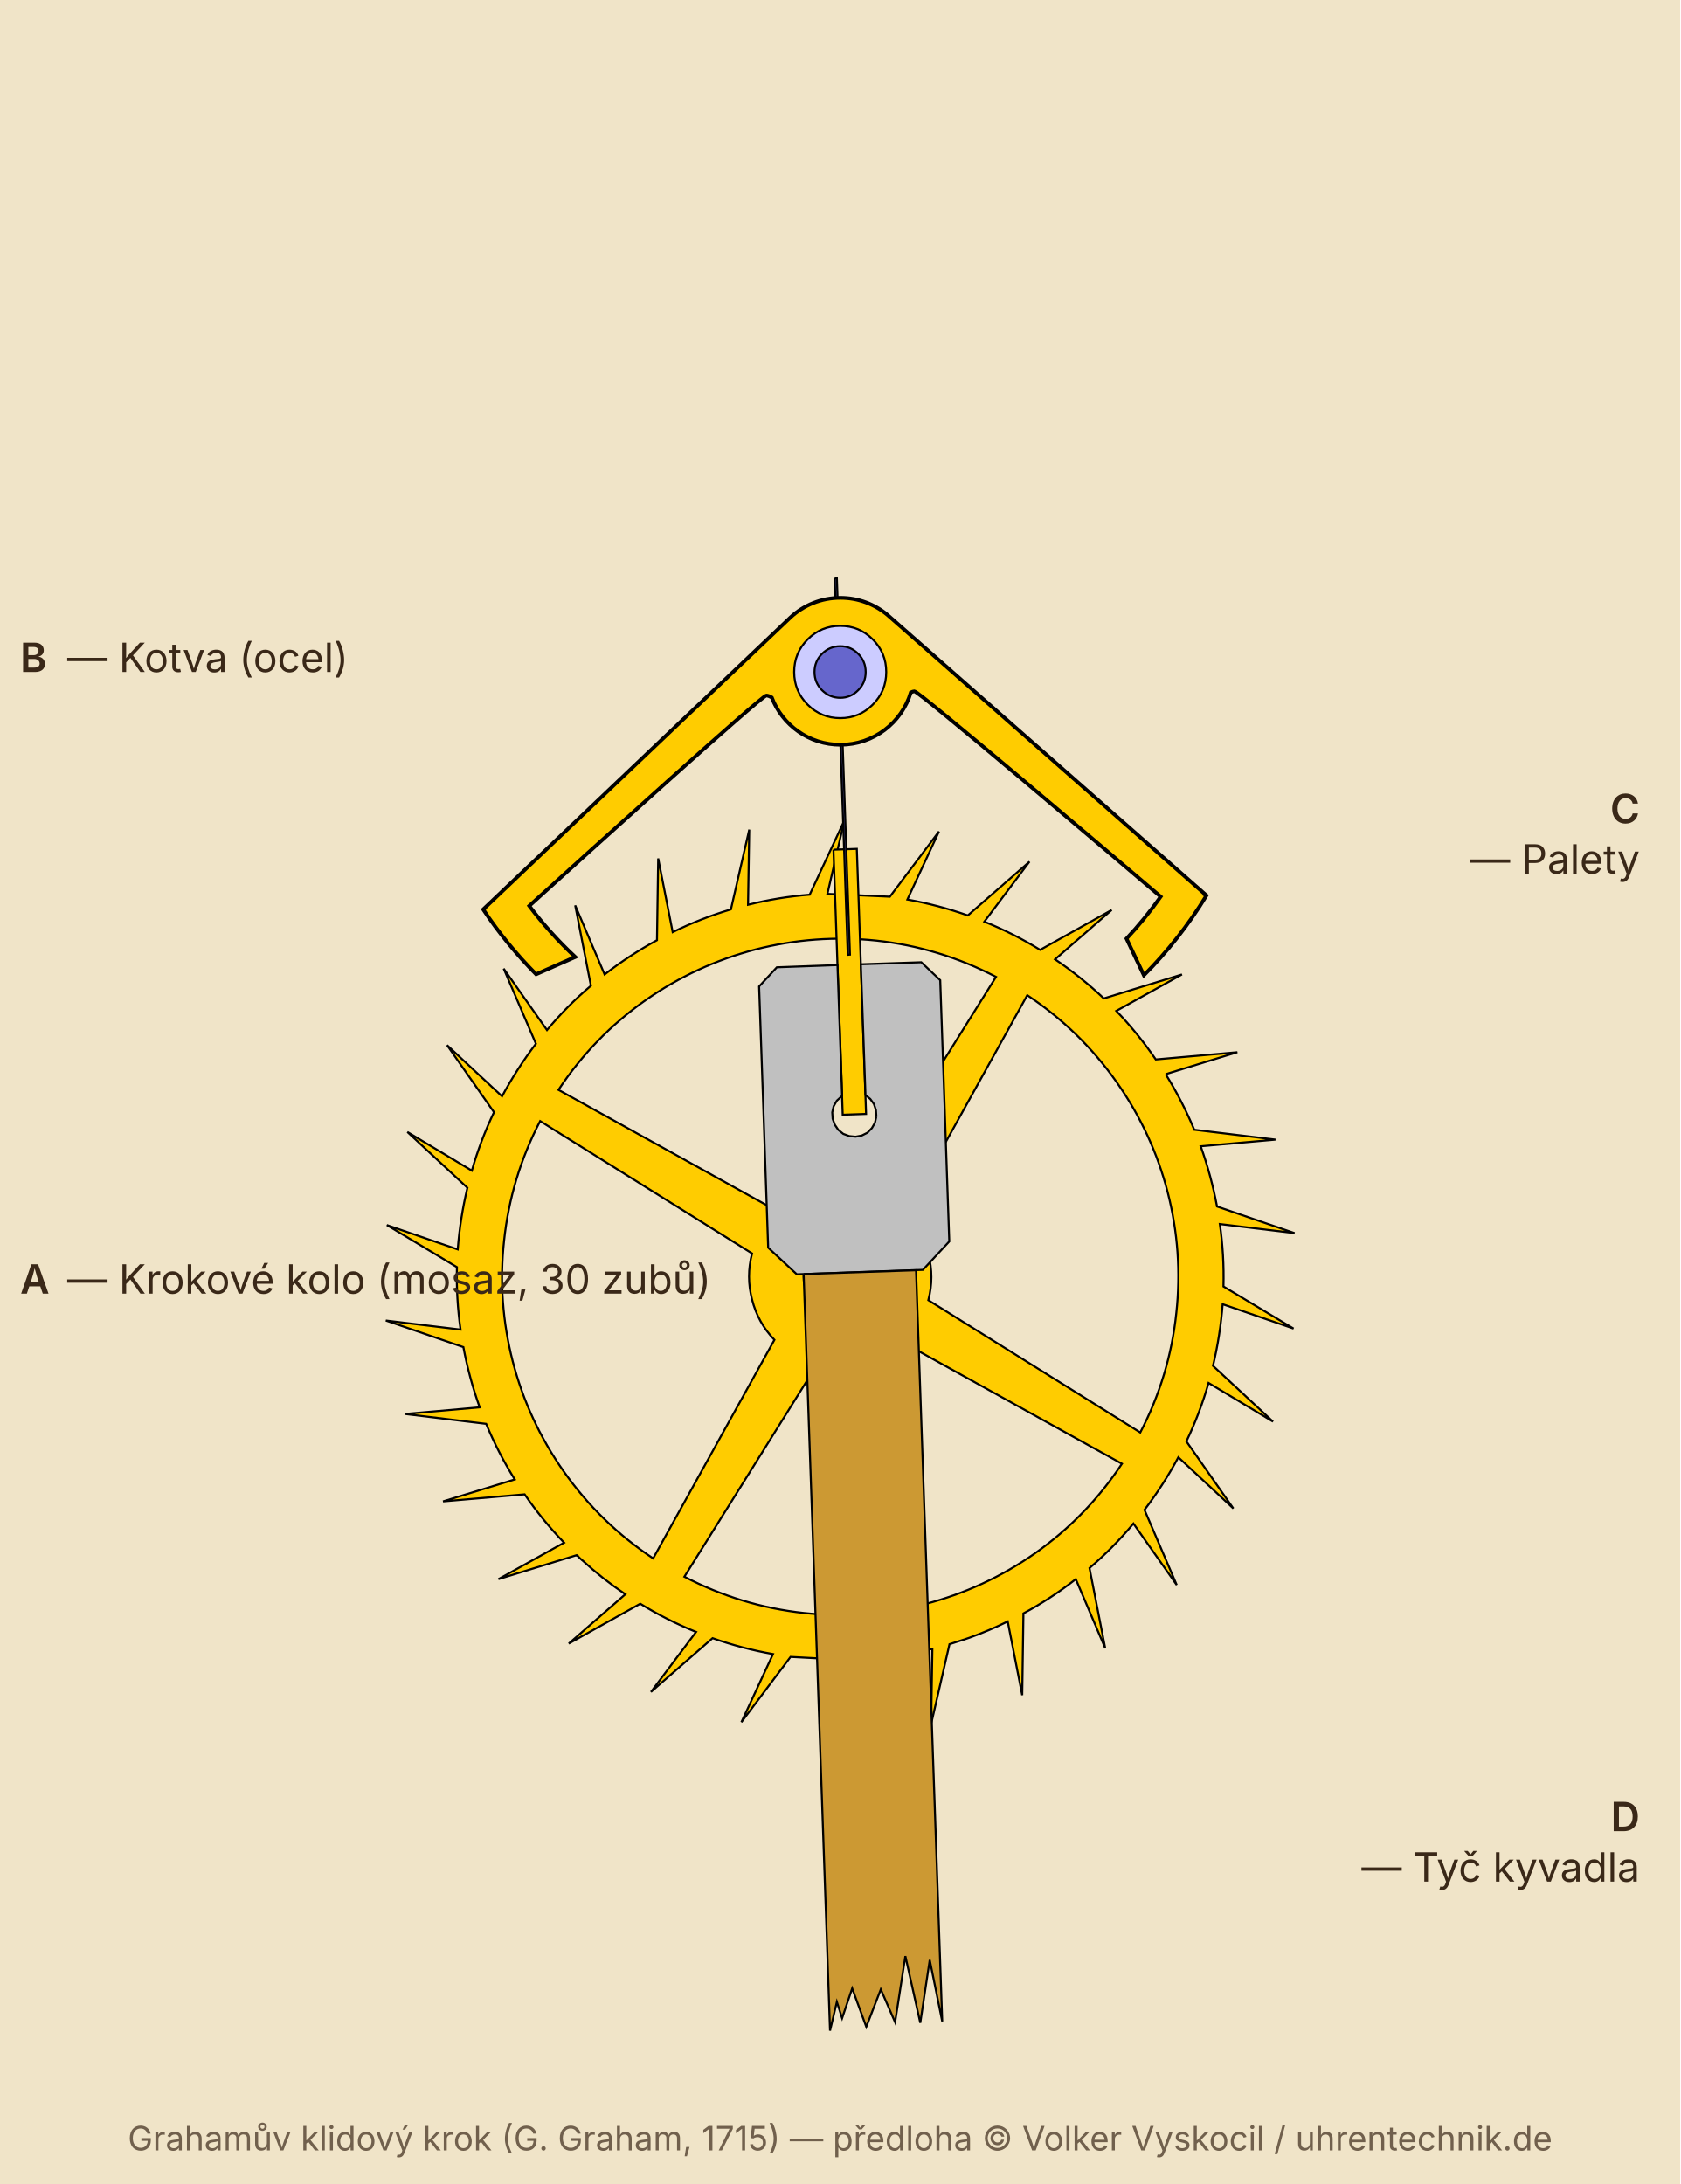
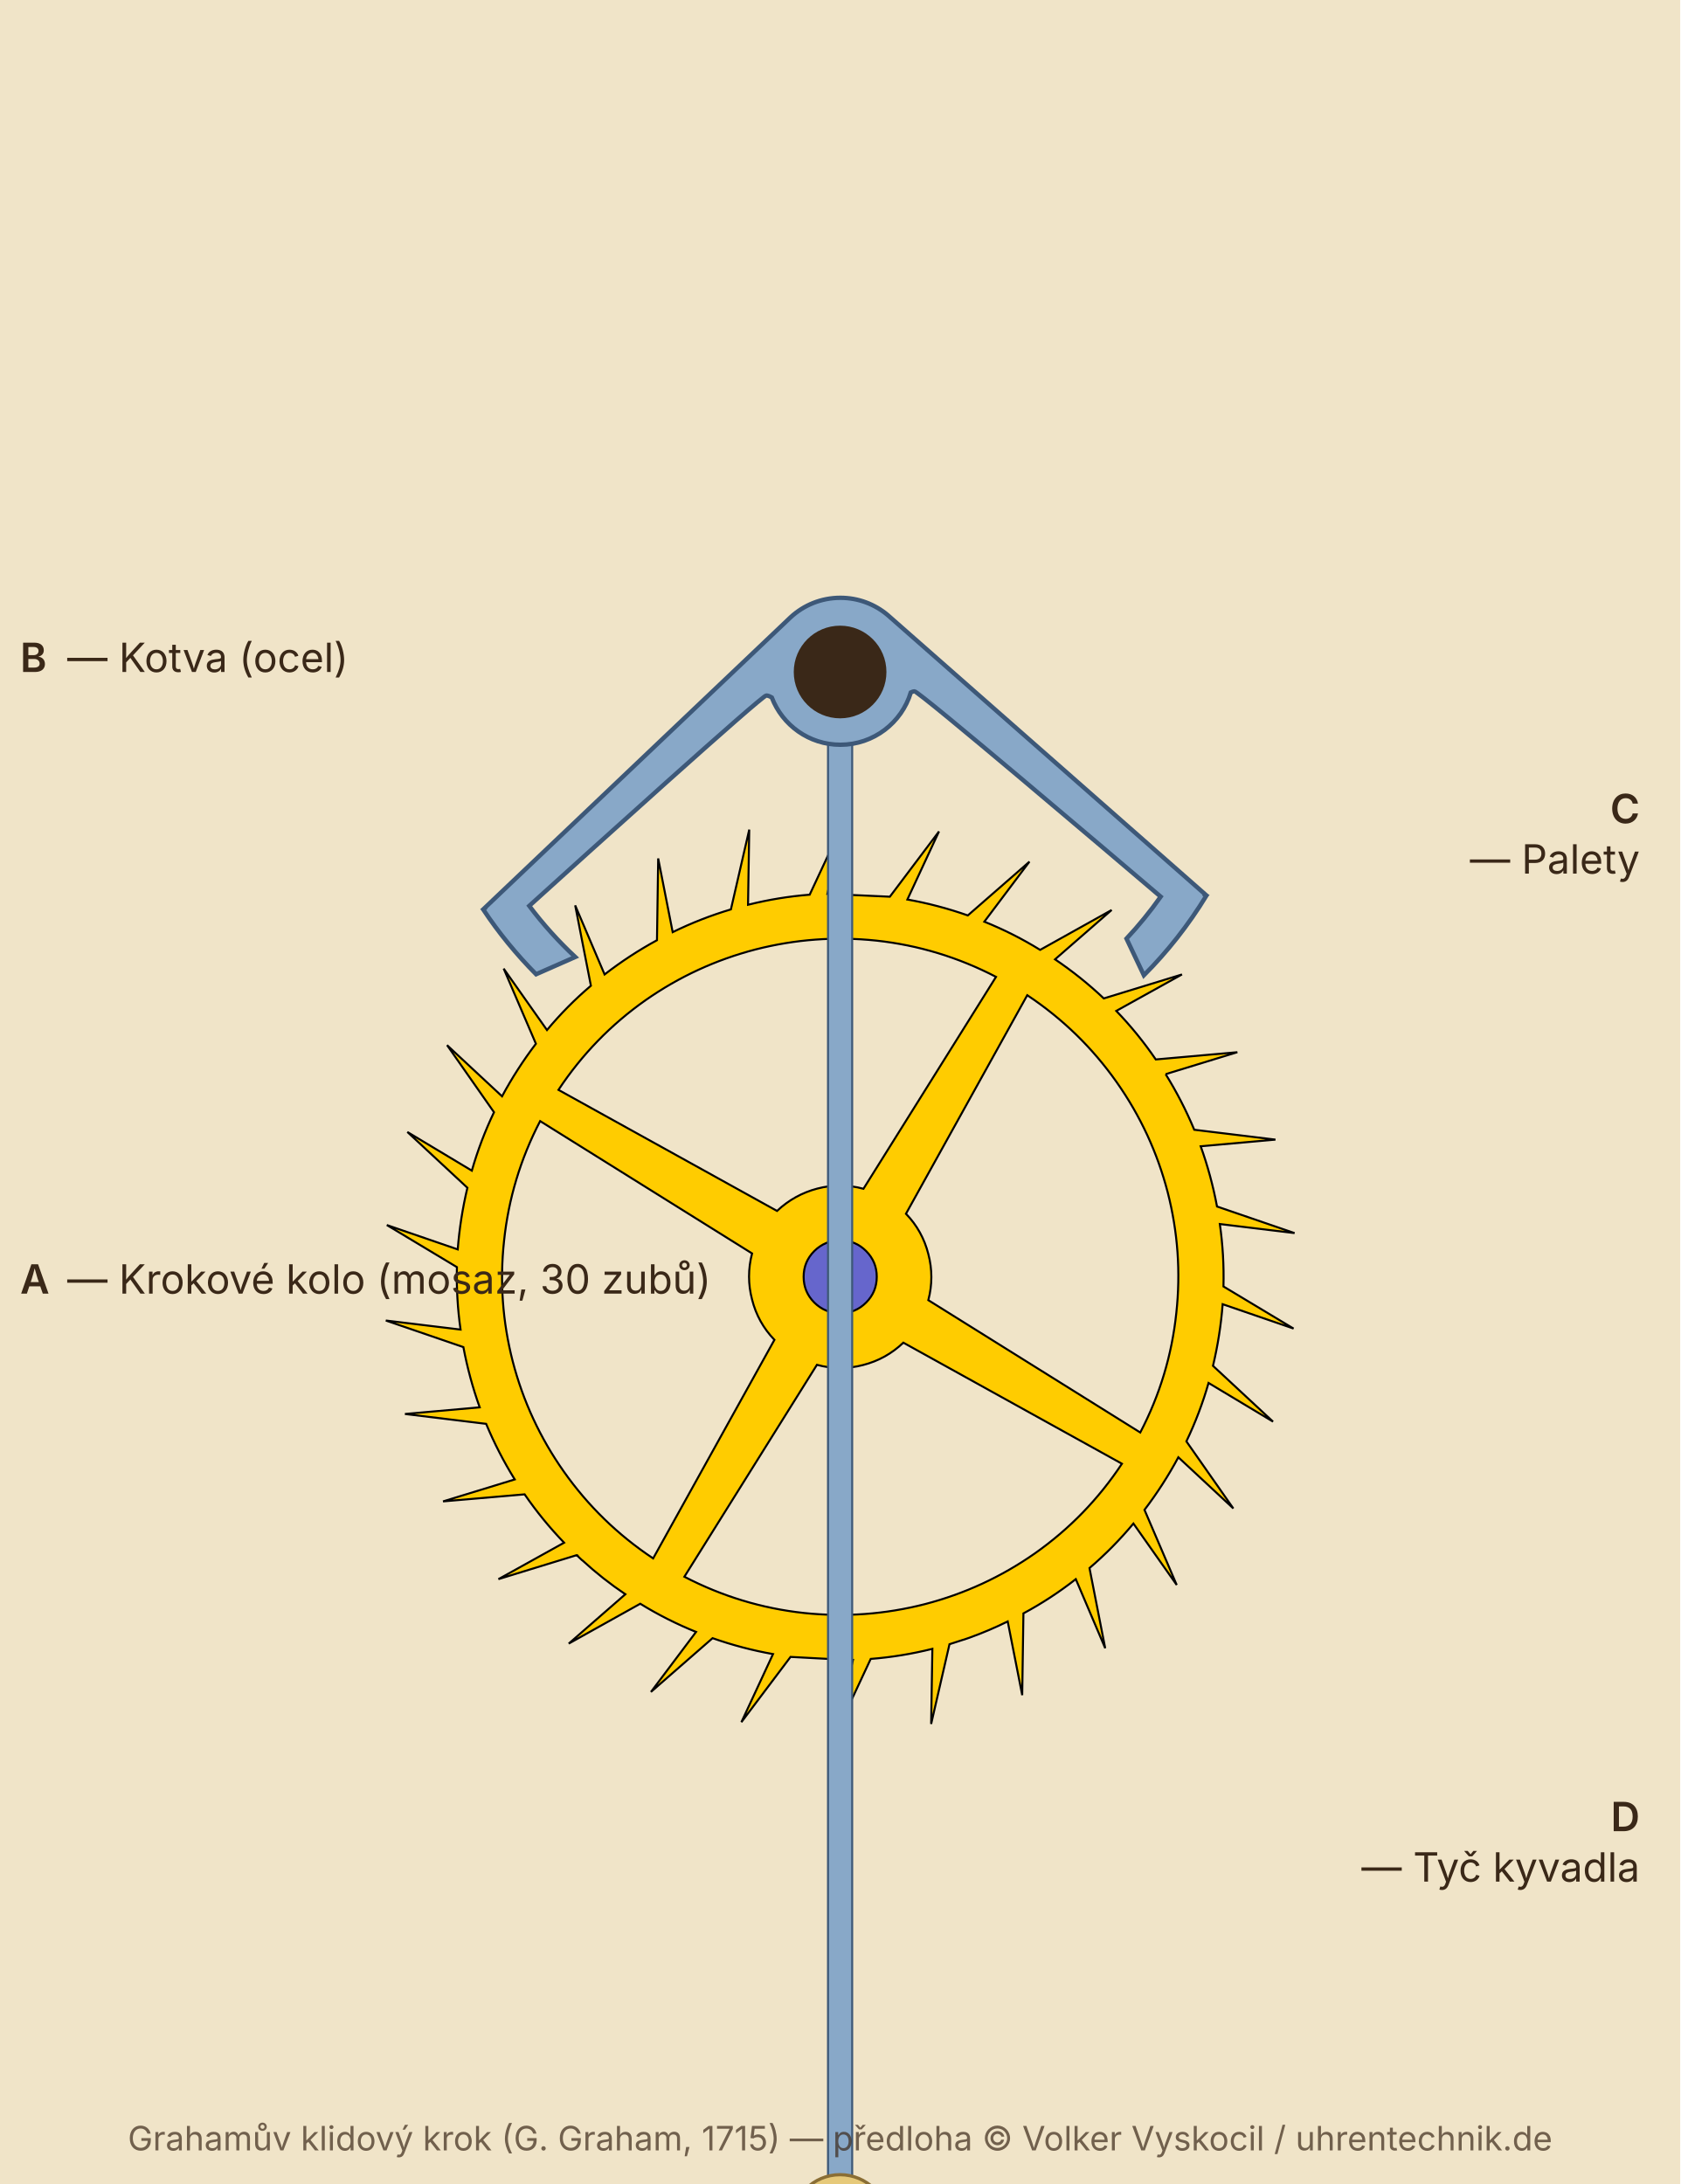
<svg xmlns="http://www.w3.org/2000/svg" viewBox="0 0 500 650" width="500" height="650" preserveAspectRatio="xMidYMid meet" role="img" aria-labelledby="title desc">
  <rect x="0" y="0" width="500" height="650" fill="#F0E4C8" />
  <g>
    <animateTransform attributeName="transform" type="rotate" values="0 250 380; 0 250 380; 12 250 380; 12 250 380; 24 250 380; 24 250 380; 36 250 380; 36 250 380; 48 250 380; 48 250 380; 60 250 380; 60 250 380; 72 250 380; 72 250 380; 84 250 380; 84 250 380; 96 250 380; 96 250 380; 108 250 380; 108 250 380; 120 250 380; 120 250 380; 132 250 380; 132 250 380; 144 250 380; 144 250 380; 156 250 380; 156 250 380; 168 250 380; 168 250 380; 180 250 380; 180 250 380; 192 250 380; 192 250 380; 204 250 380; 204 250 380; 216 250 380; 216 250 380; 228 250 380; 228 250 380; 240 250 380; 240 250 380; 252 250 380; 252 250 380; 264 250 380; 264 250 380; 276 250 380; 276 250 380; 288 250 380; 288 250 380; 300 250 380; 300 250 380; 312 250 380; 312 250 380; 324 250 380; 324 250 380; 336 250 380; 336 250 380; 348 250 380; 348 250 380; 360 250 380; 360 250 380" keyTimes="0; 0.016; 0.018; 0.049; 0.051; 0.083; 0.084; 0.116; 0.117; 0.149; 0.151; 0.182; 0.184; 0.216; 0.217; 0.249; 0.251; 0.282; 0.284; 0.316; 0.318; 0.349; 0.351; 0.383; 0.384; 0.416; 0.417; 0.449; 0.451; 0.482; 0.484; 0.516; 0.517; 0.549; 0.551; 0.583; 0.584; 0.616; 0.618; 0.649; 0.651; 0.682; 0.684; 0.716; 0.718; 0.749; 0.751; 0.782; 0.784; 0.816; 0.818; 0.849; 0.851; 0.882; 0.884; 0.916; 0.917; 0.949; 0.951; 0.983; 0.984; 1" calcMode="linear" dur="60s" begin="0s" repeatCount="indefinite" />
    <g transform="translate(250, 380) scale(1.199)">
      <path d="M80.8 -50.3 Q84.9 -43.7 87.9 -36.5 L108.05 -34.05 89.5 -32.4 Q92.1 -25.15 93.55 -17.45 L112.8 -10.85 94.25 -13.1 Q95.35 -5.4 95.15 2.4 L112.55 12.85 94.95 6.8 Q94.35 14.55 92.55 22.1 L107.45 35.95 91.45 26.35 Q89.3 33.85 85.95 40.85 L97.6 57.5 83.95 44.8 Q80.3 51.6 75.55 57.85 L83.55 76.5 72.8 61.25 Q67.8 67.25 61.9 72.3 L65.8 92.2 58.5 75.05 Q52.3 79.9 45.5 83.55 L45.2 103.85 41.6 85.55 Q37.05 87.8 32.2 89.55 L30.75 90.05 30.55 90.1 27.15 91.2 22.6 111.0 22.9 92.35 Q15.3 94.25 7.6 94.85 L-1.0 113.25 3.2 95.1 3.1 95.1 1.75 95.1 -12.3 94.35 -24.5 110.55 -16.65 93.65 Q-24.25 92.3 -31.65 89.7 L-46.95 103.05 -35.75 88.15 Q-43.05 85.2 -49.6 81.15 L-67.35 91.05 -53.3 78.8 Q-58.95 75.0 -63.95 70.4 L-64.1 70.3 -64.2 70.2 -65.05 69.4 -65.05 69.35 -65.25 69.25 -65.25 69.2 -65.3 69.2 -65.3 69.15 -65.35 69.15 -65.4 69.1 -84.8 75.05 -68.5 66.0 Q-73.9 60.4 -78.3 54.0 L-98.55 55.75 -80.75 50.3 Q-84.85 43.7 -87.85 36.5 L-108.0 34.05 -89.45 32.4 Q-92.05 25.15 -93.5 17.45 L-112.75 10.85 -94.2 13.1 Q-95.3 5.4 -95.1 -2.4 L-112.5 -12.85 -94.9 -6.8 Q-94.3 -14.55 -92.5 -22.1 L-107.4 -35.95 -91.4 -26.35 Q-89.25 -33.85 -85.9 -40.85 L-97.55 -57.5 -83.9 -44.8 Q-80.25 -51.6 -75.5 -57.85 L-83.5 -76.5 -72.75 -61.25 Q-67.75 -67.25 -61.85 -72.25 L-65.75 -92.2 -58.45 -75.05 Q-52.25 -79.85 -45.45 -83.55 L-45.15 -103.85 -41.55 -85.55 Q-34.5 -89.0 -27.1 -91.2 L-22.55 -111.0 -22.85 -92.35 Q-15.25 -94.25 -7.55 -94.85 L1.05 -113.25 -3.15 -95.05 12.35 -94.35 24.55 -110.55 16.7 -93.65 Q24.3 -92.3 31.7 -89.7 L47.0 -103.05 35.8 -88.15 Q43.1 -85.2 49.65 -81.15 L67.4 -91.05 53.35 -78.8 Q59.85 -74.4 65.45 -69.1 L84.85 -75.05 68.55 -66.0 Q73.95 -60.4 78.35 -53.95 L98.6 -55.75 80.8 -50.3 M81.3 -21.0 Q77.45 -35.8 68.65 -48.3 59.6 -61.15 46.45 -69.9 L16.35 -15.65 Q20.45 -11.4 21.9 -5.65 23.4 0.05 21.9 5.8 L74.5 38.65 Q81.8 24.65 83.45 8.95 85.1 -6.2 81.3 -21.0 M-21.0 -81.25 Q-35.8 -77.4 -48.3 -68.65 -61.15 -59.6 -69.9 -46.4 L-15.65 -16.35 Q-11.35 -20.4 -5.65 -21.9 0.1 -23.4 5.8 -21.85 L38.7 -74.45 Q24.65 -81.75 9.0 -83.45 -6.15 -85.05 -21.0 -81.25 M5.7 21.9 Q-0.05 23.4 -5.75 21.85 L-38.65 74.45 Q-24.6 81.75 -8.95 83.45 6.2 85.05 21.05 81.25 35.85 77.4 48.35 68.65 61.2 59.6 69.95 46.4 L15.7 16.35 Q11.4 20.45 5.7 21.9 M-83.4 -8.95 Q-85.05 6.2 -81.25 21.0 -77.4 35.8 -68.6 48.3 -59.55 61.15 -46.4 69.9 L-16.3 15.65 Q-20.4 11.4 -21.85 5.65 -23.35 -0.05 -21.85 -5.8 L-74.45 -38.65 Q-81.75 -24.6 -83.4 -8.95" fill="#ffcc00" stroke="#000" stroke-width="0.5" />
      <path d="M0.05 -9.05 Q3.8 -9.05 6.45 -6.4 9.1 -3.75 9.1 0.0 9.1 3.75 6.45 6.4 3.8 9.05 0.05 9.05 -3.7 9.05 -6.4 6.4 -9.05 3.75 -9.05 0.0 -9.05 -3.75 -6.4 -6.4 -3.7 -9.05 0.05 -9.05" fill="#6666cc" stroke="#000" stroke-width="0.5" />
    </g>
  </g>
  <g>
    <animateTransform attributeName="transform" type="rotate" values="2 250 200; -2 250 200; 2 250 200" keyTimes="0; 0.5; 1" calcMode="spline" keySplines="0.4 0 0.6 1; 0.4 0 0.6 1" dur="4s" repeatCount="indefinite" />
    <g transform="translate(250, 200) scale(1.199)">
-       <path d="M-1.65 44.1 L4.15 43.9 6.45 109.7 0.65 109.9 -1.65 44.1" fill="#ffcc00" stroke="#000" stroke-width="0.5" />
-       <path d="M9.0 110.35 L8.9 108.75 8.4 107.25 7.5 106.0 6.3 105.0 5.15 72.55 20.15 72.05 24.85 76.5 27.1 141.35 20.55 148.4 -10.75 149.5 -17.85 142.9 -20.1 78.05 -15.7 73.3 -0.65 72.75 0.5 105.2 0.35 105.35 -0.8 106.4 -1.6 107.8 -1.95 109.3 -1.85 110.9 -1.3 112.4 -0.45 113.65 0.8 114.65 2.3 115.2 3.85 115.35 5.4 115.05 6.8 114.35 7.9 113.2 8.65 111.9 9.0 110.35" fill="#c0c0c0" stroke="#000" stroke-width="0.5" />
-       <path d="M-9.05 149.45 L18.85 148.5 25.35 334.95 22.25 319.7 19.9 335.3 16.2 318.75 13.65 335.15 10.1 327.0 6.5 336.3 3.0 326.75 0.5 334.15 -0.8 330.1 -2.5 337.25 -9.05 149.45" fill="#cc9933" stroke="#000" stroke-width="0.5" />
-       <path d="M-1.35 -23.25 L-0.8 -23.3 2.45 70.15 1.9 70.2 -1.35 -23.25" fill="#6666cc" stroke="#000" stroke-width="0.5" />
+       <rect x="-3" y="0" width="6" height="380" fill="#88A8C8" stroke="#3D5878" stroke-width="0.5" />
+       <circle cx="0" cy="385" r="12" fill="#E6C97A" stroke="#8A6E35" stroke-width="0.8" />
+       <circle cx="0" cy="385" r="4" fill="#8A6E35" />
      <g transform="scale(0.438) translate(-242, -42.7)">
-         <path d="m 242.17,0.65 c -10.892,0 -20.798,4.186 -28.219,11.031 L 39.982,177.025 l 0.094,0.062 -0.281,0.219 c 8.776,13.22 18.825,25.485 29.938,36.688 L 91.92,204.213 C 82.416,195.352 73.686,185.667 65.857,175.244 96.521,147.473 197.666,56.025 200.17,56.025 c 0.956,0 2.06,0.494 3.125,1.125 5.989,15.65 21.119,26.781 38.875,26.781 18.825,0 34.753,-12.51 39.906,-29.656 0.709,-0.355 1.421,-0.602 2.062,-0.625 2.565,-0.092 111.437,92.461 139.531,116.375 -5.985,8.478 -12.464,16.403 -19.375,23.781 l 9.844,20.781 c 13.275,-13.323 25.214,-28.391 35.438,-45.156 l -0.312,-0.188 0.125,-0.094 L 268.857,10.338 C 261.63,4.295 252.327,0.65 242.17,0.65 z" fill="#ffcc00" stroke="#000" stroke-width="1.1" vector-effect="non-scaling-stroke" />
+         <path d="m 242.17,0.65 c -10.892,0 -20.798,4.186 -28.219,11.031 L 39.982,177.025 l 0.094,0.062 -0.281,0.219 c 8.776,13.22 18.825,25.485 29.938,36.688 L 91.92,204.213 C 82.416,195.352 73.686,185.667 65.857,175.244 96.521,147.473 197.666,56.025 200.17,56.025 c 0.956,0 2.06,0.494 3.125,1.125 5.989,15.65 21.119,26.781 38.875,26.781 18.825,0 34.753,-12.51 39.906,-29.656 0.709,-0.355 1.421,-0.602 2.062,-0.625 2.565,-0.092 111.437,92.461 139.531,116.375 -5.985,8.478 -12.464,16.403 -19.375,23.781 l 9.844,20.781 c 13.275,-13.323 25.214,-28.391 35.438,-45.156 l -0.312,-0.188 0.125,-0.094 L 268.857,10.338 C 261.63,4.295 252.327,0.65 242.17,0.65 z" fill="#88A8C8" stroke="#3D5878" stroke-width="1.3" vector-effect="non-scaling-stroke" />
      </g>
-       <path d="M11.45 0.0 Q11.45 4.75 8.1 8.1 4.75 11.45 0.05 11.45 -4.7 11.45 -8.05 8.1 -11.4 4.75 -11.4 0.0 -11.4 -4.75 -8.05 -8.1 -4.7 -11.45 0.05 -11.45 4.75 -11.45 8.1 -8.1 11.45 -4.75 11.45 0.0" fill="#ccccff" stroke="#000" stroke-width="0.5" />
-       <path d="M6.35 0.0 Q6.35 2.65 4.5 4.5 2.65 6.4 0.05 6.4 -2.6 6.4 -4.5 4.5 -6.35 2.65 -6.35 0.0 -6.35 -2.65 -4.5 -4.5 -2.6 -6.4 0.05 -6.4 2.65 -6.4 4.5 -4.5 6.35 -2.65 6.35 0.0" fill="#6666cc" stroke="#000" stroke-width="0.5" />
+       <circle cx="0" cy="0" r="11.5" fill="#3A2818" stroke="none" />
    </g>
  </g>
  <style>
    .lab { font: 400 12px 'Inter', sans-serif; fill: #3A2818; }
    .labn { font: 600 12px 'Inter', sans-serif; fill: #3A2818; }
    .att { font: 400 10px 'Inter', sans-serif; fill: #3A2818; opacity: 0.7; }
  </style>
  <text x="6" y="385" class="labn">A</text>
  <text x="20" y="385" class="lab">— Krokové kolo (mosaz, 30 zubů)</text>
  <text x="6" y="200" class="labn">B</text>
  <text x="20" y="200" class="lab">— Kotva (ocel)</text>
  <text x="488" y="245" class="labn" text-anchor="end">C</text>
  <text x="488" y="260" class="lab" text-anchor="end">— Palety</text>
  <text x="488" y="545" class="labn" text-anchor="end">D</text>
  <text x="488" y="560" class="lab" text-anchor="end">— Tyč kyvadla</text>
  <text x="250" y="640" text-anchor="middle" class="att">
    Grahamův klidový krok (G. Graham, 1715) — předloha © Volker Vyskocil / uhrentechnik.de
  </text>
</svg>
